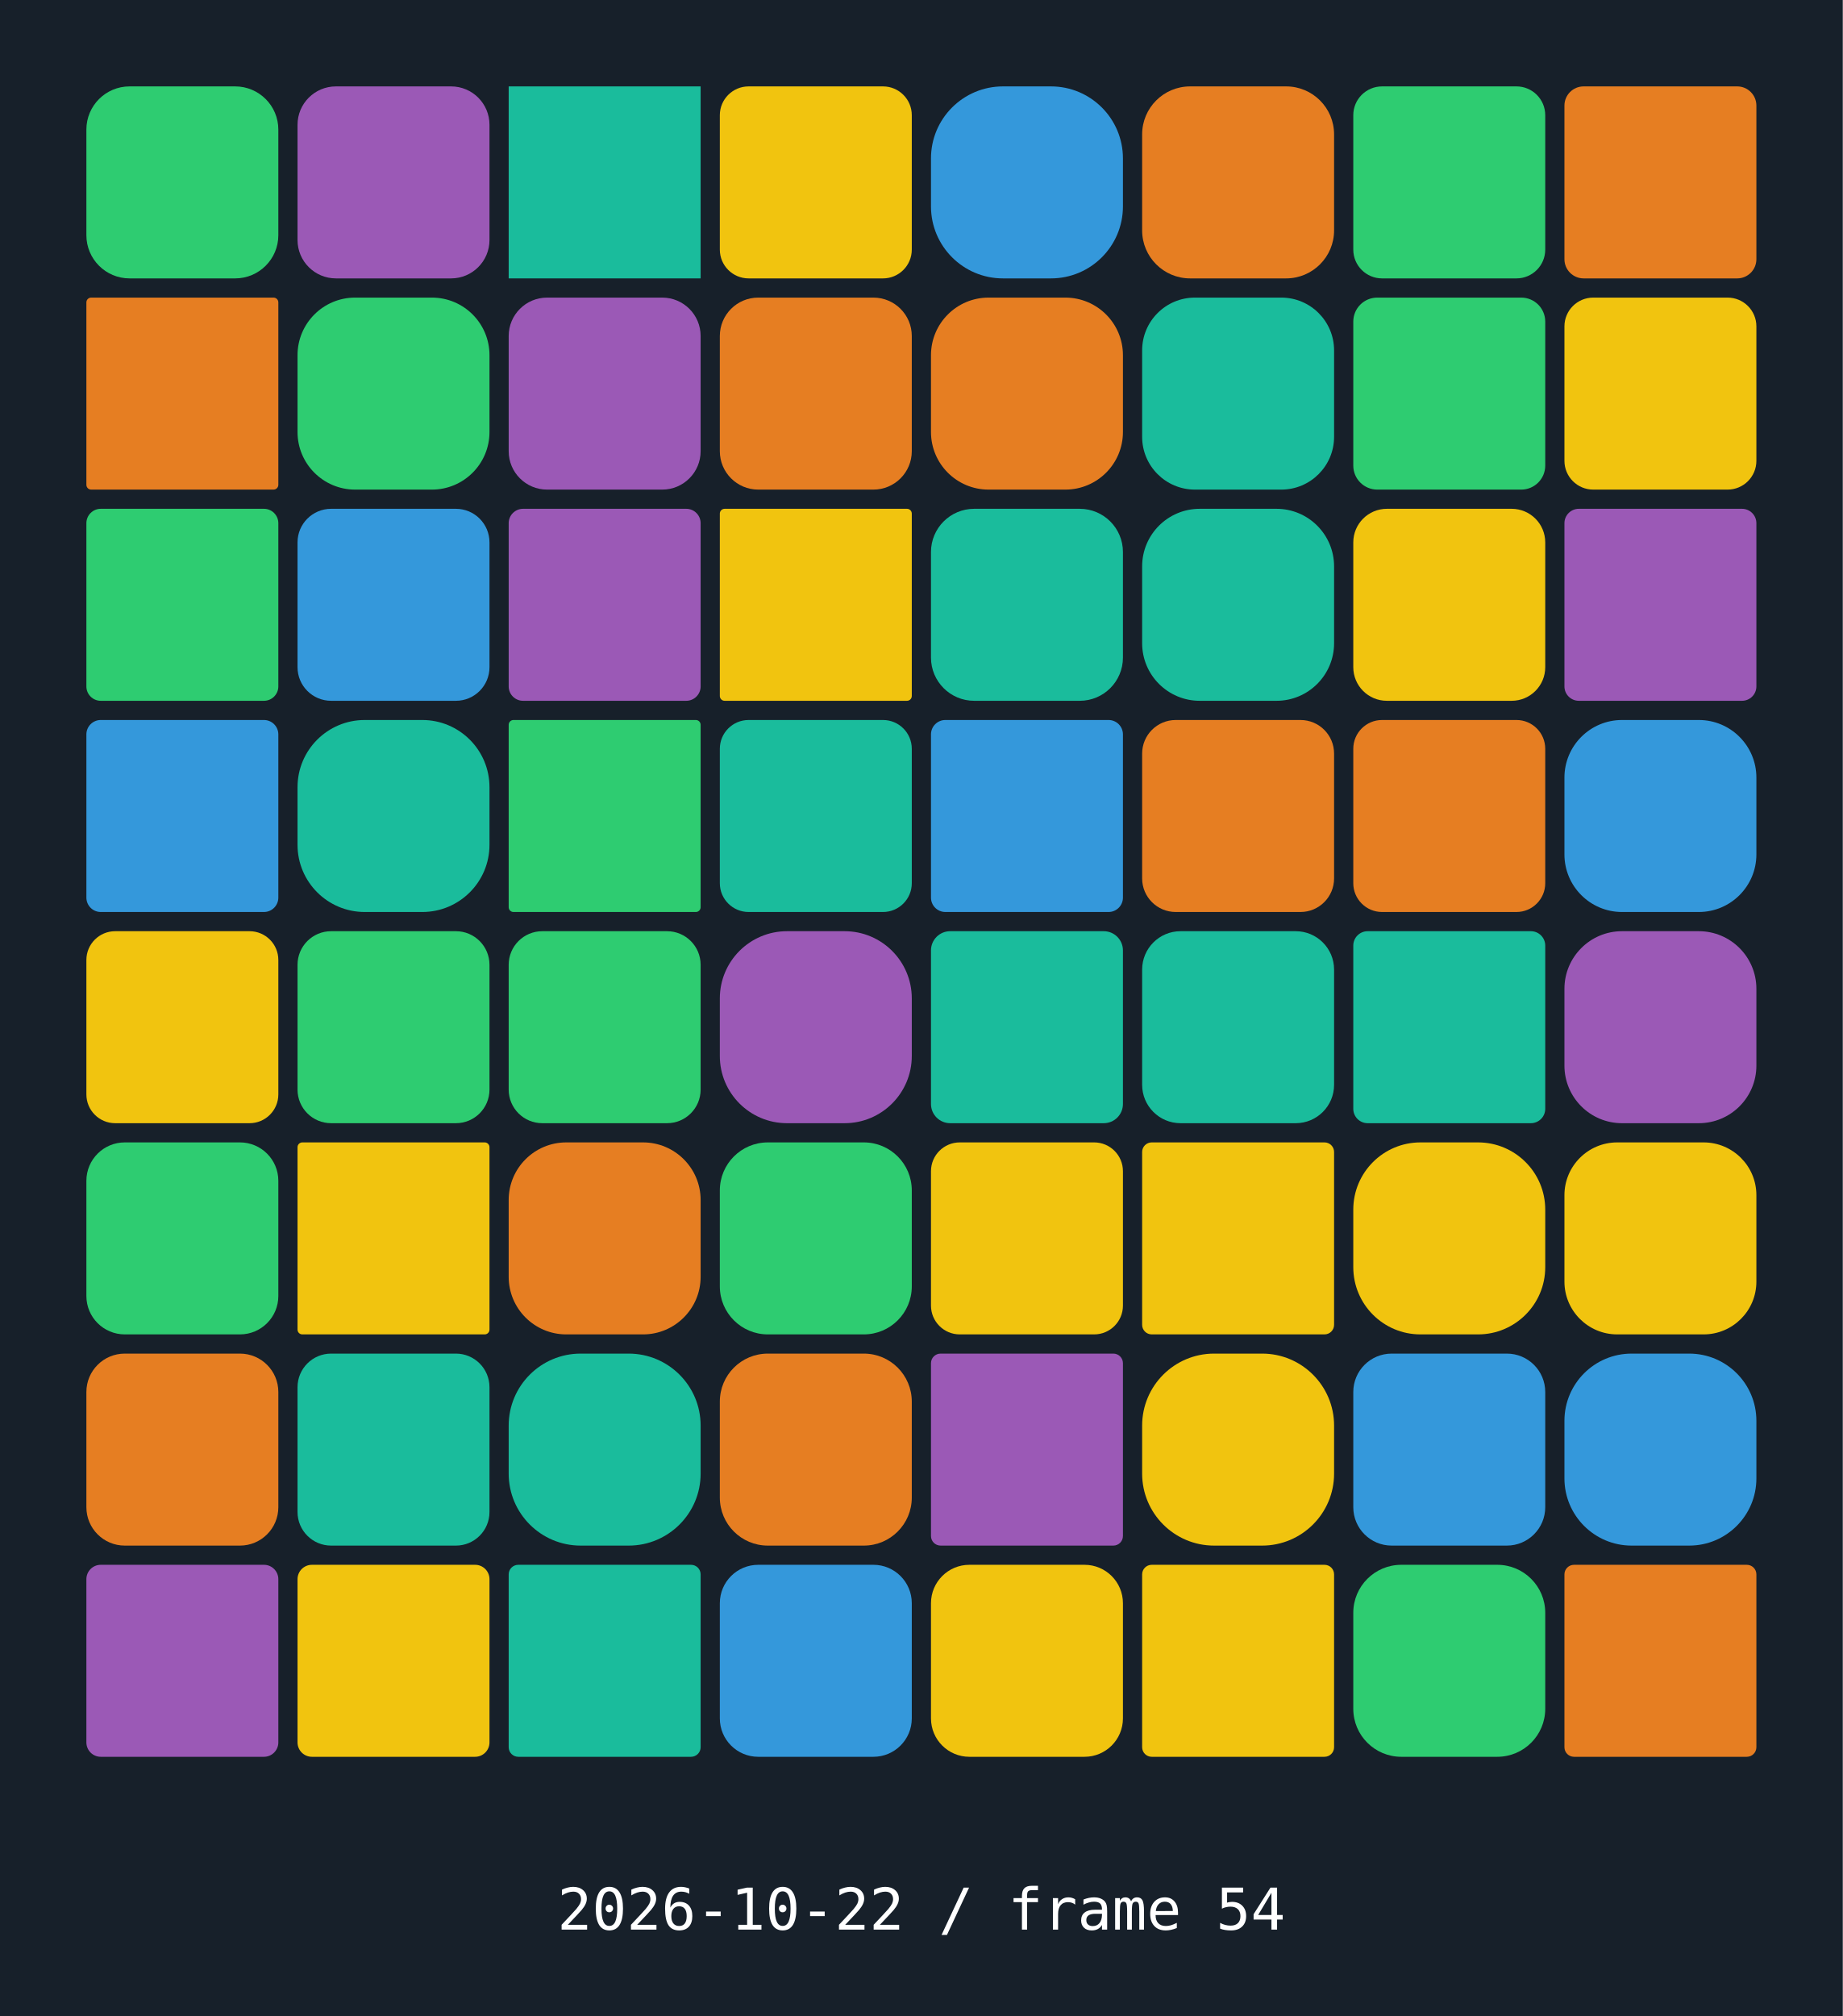
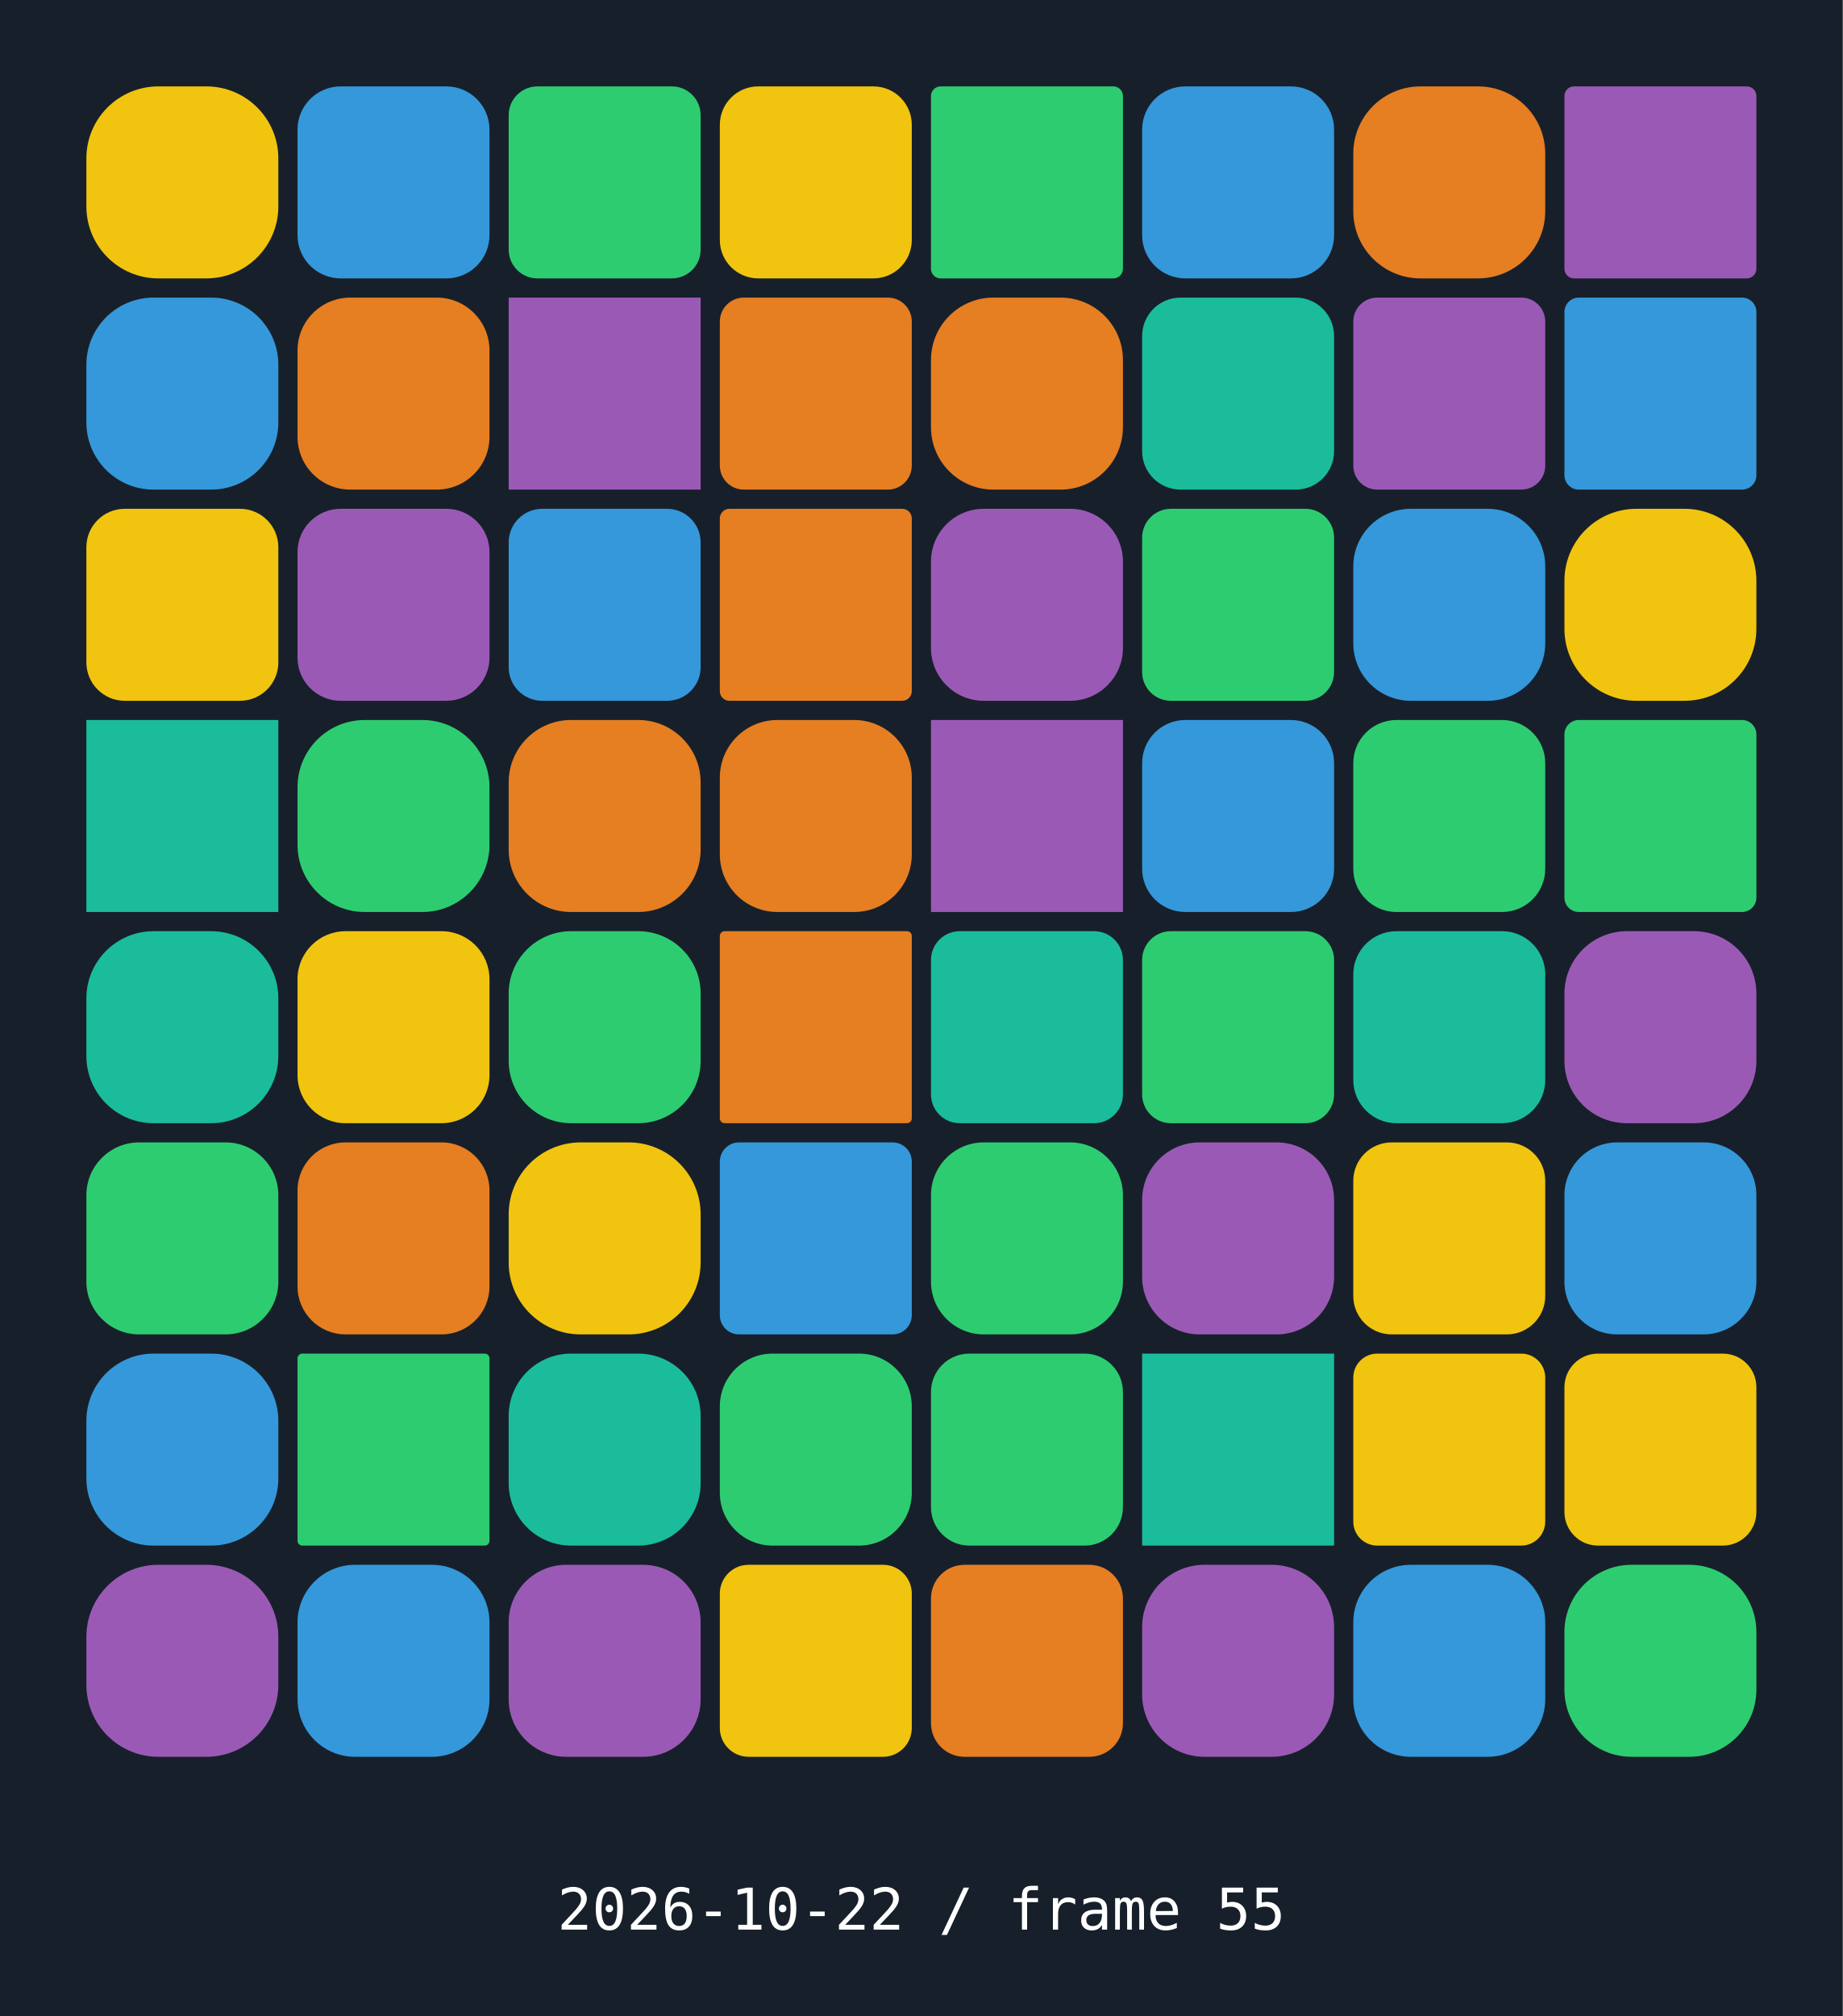
<svg xmlns="http://www.w3.org/2000/svg" width="384" height="420" viewBox="0 0 384 420">
  <rect width="384" height="420" fill="#17202a" />
-   <rect x="18" y="18" width="40" height="40" rx="9" fill="#2ecc71" />
-   <rect x="62" y="18" width="40" height="40" rx="8" fill="#9b59b6" />
-   <rect x="106" y="18" width="40" height="40" rx="0" fill="#1abc9c" />
-   <rect x="150" y="18" width="40" height="40" rx="6" fill="#f1c40f" />
-   <rect x="194" y="18" width="40" height="40" rx="15" fill="#3498db" />
-   <rect x="238" y="18" width="40" height="40" rx="10" fill="#e67e22" />
-   <rect x="282" y="18" width="40" height="40" rx="6" fill="#2ecc71" />
-   <rect x="326" y="18" width="40" height="40" rx="4" fill="#e67e22" />
-   <rect x="18" y="62" width="40" height="40" rx="1" fill="#e67e22" />
-   <rect x="62" y="62" width="40" height="40" rx="12" fill="#2ecc71" />
-   <rect x="106" y="62" width="40" height="40" rx="8" fill="#9b59b6" />
-   <rect x="150" y="62" width="40" height="40" rx="8" fill="#e67e22" />
-   <rect x="194" y="62" width="40" height="40" rx="12" fill="#e67e22" />
-   <rect x="238" y="62" width="40" height="40" rx="11" fill="#1abc9c" />
-   <rect x="282" y="62" width="40" height="40" rx="5" fill="#2ecc71" />
-   <rect x="326" y="62" width="40" height="40" rx="6" fill="#f1c40f" />
-   <rect x="18" y="106" width="40" height="40" rx="3" fill="#2ecc71" />
-   <rect x="62" y="106" width="40" height="40" rx="7" fill="#3498db" />
-   <rect x="106" y="106" width="40" height="40" rx="3" fill="#9b59b6" />
-   <rect x="150" y="106" width="40" height="40" rx="1" fill="#f1c40f" />
-   <rect x="194" y="106" width="40" height="40" rx="9" fill="#1abc9c" />
-   <rect x="238" y="106" width="40" height="40" rx="12" fill="#1abc9c" />
-   <rect x="282" y="106" width="40" height="40" rx="7" fill="#f1c40f" />
-   <rect x="326" y="106" width="40" height="40" rx="3" fill="#9b59b6" />
-   <rect x="18" y="150" width="40" height="40" rx="3" fill="#3498db" />
-   <rect x="62" y="150" width="40" height="40" rx="14" fill="#1abc9c" />
-   <rect x="106" y="150" width="40" height="40" rx="1" fill="#2ecc71" />
-   <rect x="150" y="150" width="40" height="40" rx="6" fill="#1abc9c" />
-   <rect x="194" y="150" width="40" height="40" rx="3" fill="#3498db" />
-   <rect x="238" y="150" width="40" height="40" rx="7" fill="#e67e22" />
-   <rect x="282" y="150" width="40" height="40" rx="6" fill="#e67e22" />
-   <rect x="326" y="150" width="40" height="40" rx="12" fill="#3498db" />
-   <rect x="18" y="194" width="40" height="40" rx="6" fill="#f1c40f" />
-   <rect x="62" y="194" width="40" height="40" rx="7" fill="#2ecc71" />
-   <rect x="106" y="194" width="40" height="40" rx="7" fill="#2ecc71" />
-   <rect x="150" y="194" width="40" height="40" rx="14" fill="#9b59b6" />
-   <rect x="194" y="194" width="40" height="40" rx="4" fill="#1abc9c" />
-   <rect x="238" y="194" width="40" height="40" rx="8" fill="#1abc9c" />
-   <rect x="282" y="194" width="40" height="40" rx="3" fill="#1abc9c" />
-   <rect x="326" y="194" width="40" height="40" rx="12" fill="#9b59b6" />
-   <rect x="18" y="238" width="40" height="40" rx="8" fill="#2ecc71" />
-   <rect x="62" y="238" width="40" height="40" rx="1" fill="#f1c40f" />
-   <rect x="106" y="238" width="40" height="40" rx="12" fill="#e67e22" />
-   <rect x="150" y="238" width="40" height="40" rx="10" fill="#2ecc71" />
-   <rect x="194" y="238" width="40" height="40" rx="6" fill="#f1c40f" />
-   <rect x="238" y="238" width="40" height="40" rx="2" fill="#f1c40f" />
-   <rect x="282" y="238" width="40" height="40" rx="14" fill="#f1c40f" />
-   <rect x="326" y="238" width="40" height="40" rx="11" fill="#f1c40f" />
-   <rect x="18" y="282" width="40" height="40" rx="8" fill="#e67e22" />
-   <rect x="62" y="282" width="40" height="40" rx="7" fill="#1abc9c" />
-   <rect x="106" y="282" width="40" height="40" rx="15" fill="#1abc9c" />
-   <rect x="150" y="282" width="40" height="40" rx="10" fill="#e67e22" />
-   <rect x="194" y="282" width="40" height="40" rx="2" fill="#9b59b6" />
-   <rect x="238" y="282" width="40" height="40" rx="15" fill="#f1c40f" />
-   <rect x="282" y="282" width="40" height="40" rx="8" fill="#3498db" />
-   <rect x="326" y="282" width="40" height="40" rx="14" fill="#3498db" />
-   <rect x="18" y="326" width="40" height="40" rx="3" fill="#9b59b6" />
-   <rect x="62" y="326" width="40" height="40" rx="3" fill="#f1c40f" />
-   <rect x="106" y="326" width="40" height="40" rx="2" fill="#1abc9c" />
-   <rect x="150" y="326" width="40" height="40" rx="8" fill="#3498db" />
-   <rect x="194" y="326" width="40" height="40" rx="8" fill="#f1c40f" />
-   <rect x="238" y="326" width="40" height="40" rx="2" fill="#f1c40f" />
-   <rect x="282" y="326" width="40" height="40" rx="10" fill="#2ecc71" />
-   <rect x="326" y="326" width="40" height="40" rx="2" fill="#e67e22" />
-   <text x="192" y="402" text-anchor="middle" fill="#ffffff" font-family="monospace">2026-10-22 / frame 54</text>
+   <rect x="18" y="18" width="40" height="40" rx="15" fill="#f1c40f" />
+   <rect x="62" y="18" width="40" height="40" rx="9" fill="#3498db" />
+   <rect x="106" y="18" width="40" height="40" rx="6" fill="#2ecc71" />
+   <rect x="150" y="18" width="40" height="40" rx="8" fill="#f1c40f" />
+   <rect x="194" y="18" width="40" height="40" rx="2" fill="#2ecc71" />
+   <rect x="238" y="18" width="40" height="40" rx="9" fill="#3498db" />
+   <rect x="282" y="18" width="40" height="40" rx="14" fill="#e67e22" />
+   <rect x="326" y="18" width="40" height="40" rx="2" fill="#9b59b6" />
+   <rect x="18" y="62" width="40" height="40" rx="14" fill="#3498db" />
+   <rect x="62" y="62" width="40" height="40" rx="11" fill="#e67e22" />
+   <rect x="106" y="62" width="40" height="40" rx="0" fill="#9b59b6" />
+   <rect x="150" y="62" width="40" height="40" rx="5" fill="#e67e22" />
+   <rect x="194" y="62" width="40" height="40" rx="13" fill="#e67e22" />
+   <rect x="238" y="62" width="40" height="40" rx="8" fill="#1abc9c" />
+   <rect x="282" y="62" width="40" height="40" rx="5" fill="#9b59b6" />
+   <rect x="326" y="62" width="40" height="40" rx="3" fill="#3498db" />
+   <rect x="18" y="106" width="40" height="40" rx="8" fill="#f1c40f" />
+   <rect x="62" y="106" width="40" height="40" rx="9" fill="#9b59b6" />
+   <rect x="106" y="106" width="40" height="40" rx="7" fill="#3498db" />
+   <rect x="150" y="106" width="40" height="40" rx="2" fill="#e67e22" />
+   <rect x="194" y="106" width="40" height="40" rx="11" fill="#9b59b6" />
+   <rect x="238" y="106" width="40" height="40" rx="6" fill="#2ecc71" />
+   <rect x="282" y="106" width="40" height="40" rx="12" fill="#3498db" />
+   <rect x="326" y="106" width="40" height="40" rx="15" fill="#f1c40f" />
+   <rect x="18" y="150" width="40" height="40" rx="0" fill="#1abc9c" />
+   <rect x="62" y="150" width="40" height="40" rx="14" fill="#2ecc71" />
+   <rect x="106" y="150" width="40" height="40" rx="13" fill="#e67e22" />
+   <rect x="150" y="150" width="40" height="40" rx="12" fill="#e67e22" />
+   <rect x="194" y="150" width="40" height="40" rx="0" fill="#9b59b6" />
+   <rect x="238" y="150" width="40" height="40" rx="9" fill="#3498db" />
+   <rect x="282" y="150" width="40" height="40" rx="9" fill="#2ecc71" />
+   <rect x="326" y="150" width="40" height="40" rx="3" fill="#2ecc71" />
+   <rect x="18" y="194" width="40" height="40" rx="14" fill="#1abc9c" />
+   <rect x="62" y="194" width="40" height="40" rx="10" fill="#f1c40f" />
+   <rect x="106" y="194" width="40" height="40" rx="13" fill="#2ecc71" />
+   <rect x="150" y="194" width="40" height="40" rx="1" fill="#e67e22" />
+   <rect x="194" y="194" width="40" height="40" rx="6" fill="#1abc9c" />
+   <rect x="238" y="194" width="40" height="40" rx="6" fill="#2ecc71" />
+   <rect x="282" y="194" width="40" height="40" rx="9" fill="#1abc9c" />
+   <rect x="326" y="194" width="40" height="40" rx="13" fill="#9b59b6" />
+   <rect x="18" y="238" width="40" height="40" rx="11" fill="#2ecc71" />
+   <rect x="62" y="238" width="40" height="40" rx="10" fill="#e67e22" />
+   <rect x="106" y="238" width="40" height="40" rx="15" fill="#f1c40f" />
+   <rect x="150" y="238" width="40" height="40" rx="4" fill="#3498db" />
+   <rect x="194" y="238" width="40" height="40" rx="11" fill="#2ecc71" />
+   <rect x="238" y="238" width="40" height="40" rx="12" fill="#9b59b6" />
+   <rect x="282" y="238" width="40" height="40" rx="8" fill="#f1c40f" />
+   <rect x="326" y="238" width="40" height="40" rx="11" fill="#3498db" />
+   <rect x="18" y="282" width="40" height="40" rx="14" fill="#3498db" />
+   <rect x="62" y="282" width="40" height="40" rx="1" fill="#2ecc71" />
+   <rect x="106" y="282" width="40" height="40" rx="13" fill="#1abc9c" />
+   <rect x="150" y="282" width="40" height="40" rx="11" fill="#2ecc71" />
+   <rect x="194" y="282" width="40" height="40" rx="8" fill="#2ecc71" />
+   <rect x="238" y="282" width="40" height="40" rx="0" fill="#1abc9c" />
+   <rect x="282" y="282" width="40" height="40" rx="5" fill="#f1c40f" />
+   <rect x="326" y="282" width="40" height="40" rx="7" fill="#f1c40f" />
+   <rect x="18" y="326" width="40" height="40" rx="15" fill="#9b59b6" />
+   <rect x="62" y="326" width="40" height="40" rx="12" fill="#3498db" />
+   <rect x="106" y="326" width="40" height="40" rx="12" fill="#9b59b6" />
+   <rect x="150" y="326" width="40" height="40" rx="6" fill="#f1c40f" />
+   <rect x="194" y="326" width="40" height="40" rx="7" fill="#e67e22" />
+   <rect x="238" y="326" width="40" height="40" rx="13" fill="#9b59b6" />
+   <rect x="282" y="326" width="40" height="40" rx="12" fill="#3498db" />
+   <rect x="326" y="326" width="40" height="40" rx="14" fill="#2ecc71" />
+   <text x="192" y="402" text-anchor="middle" fill="#ffffff" font-family="monospace">2026-10-22 / frame 55</text>
</svg>
